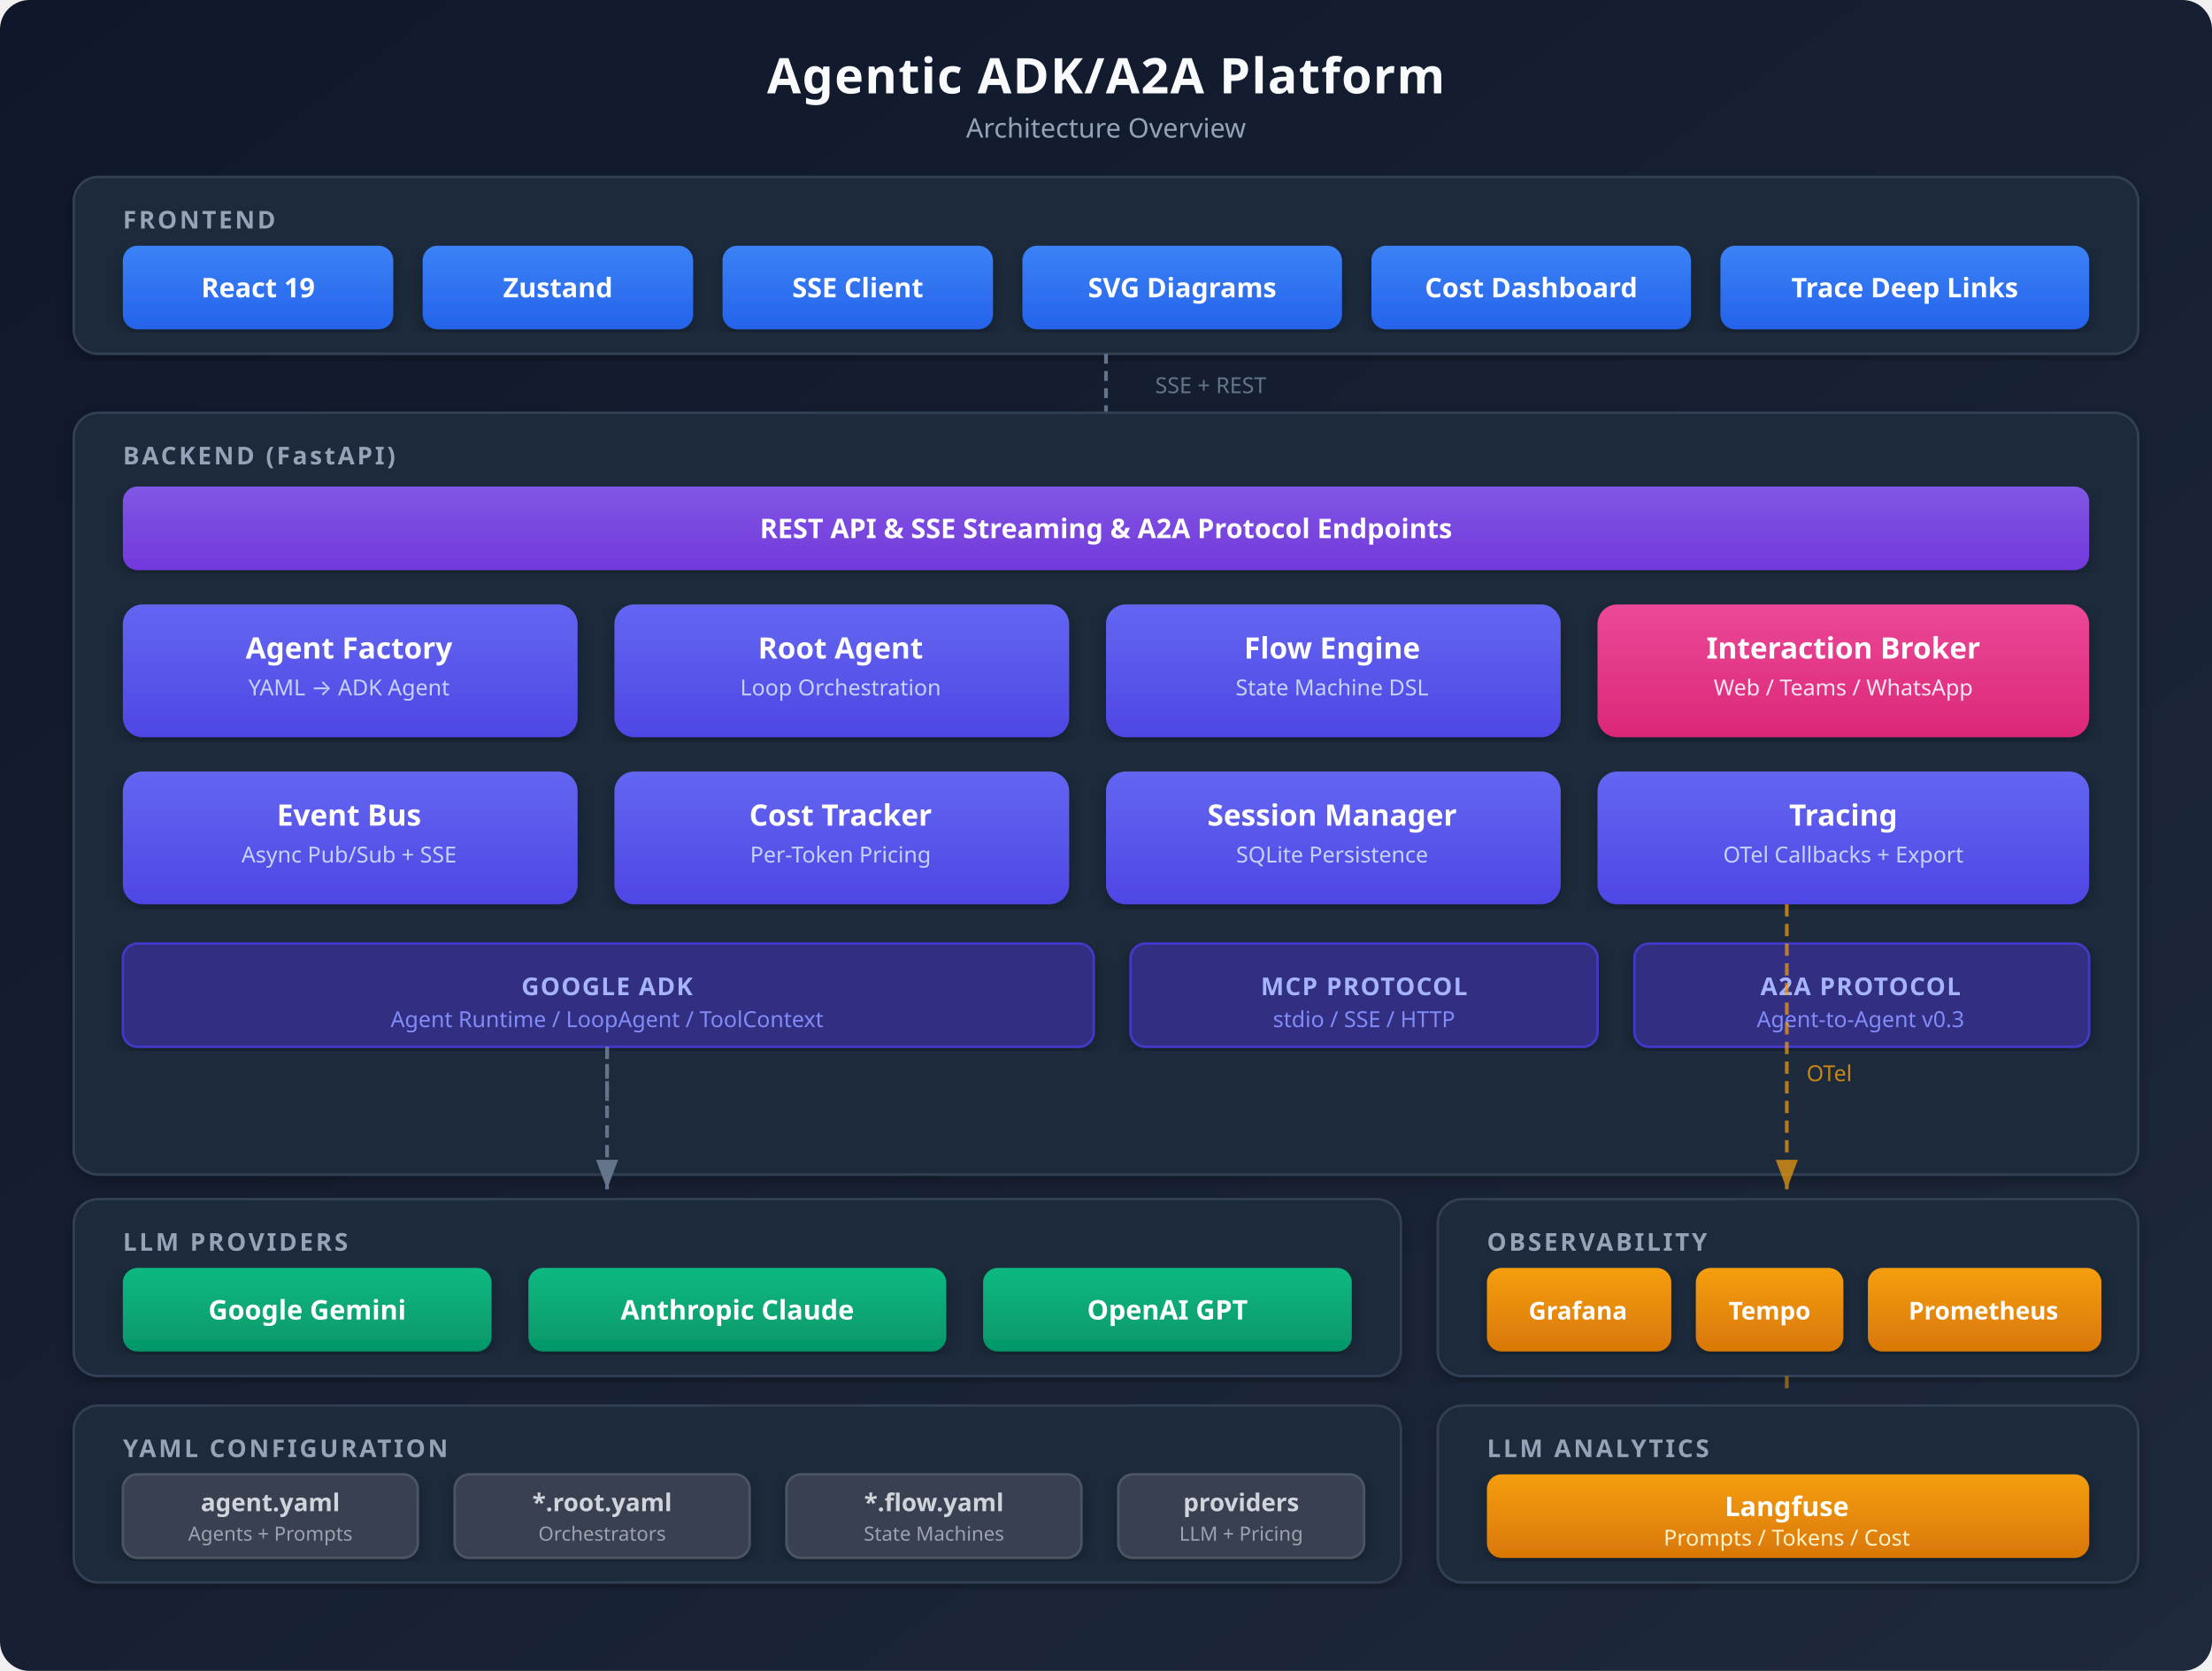
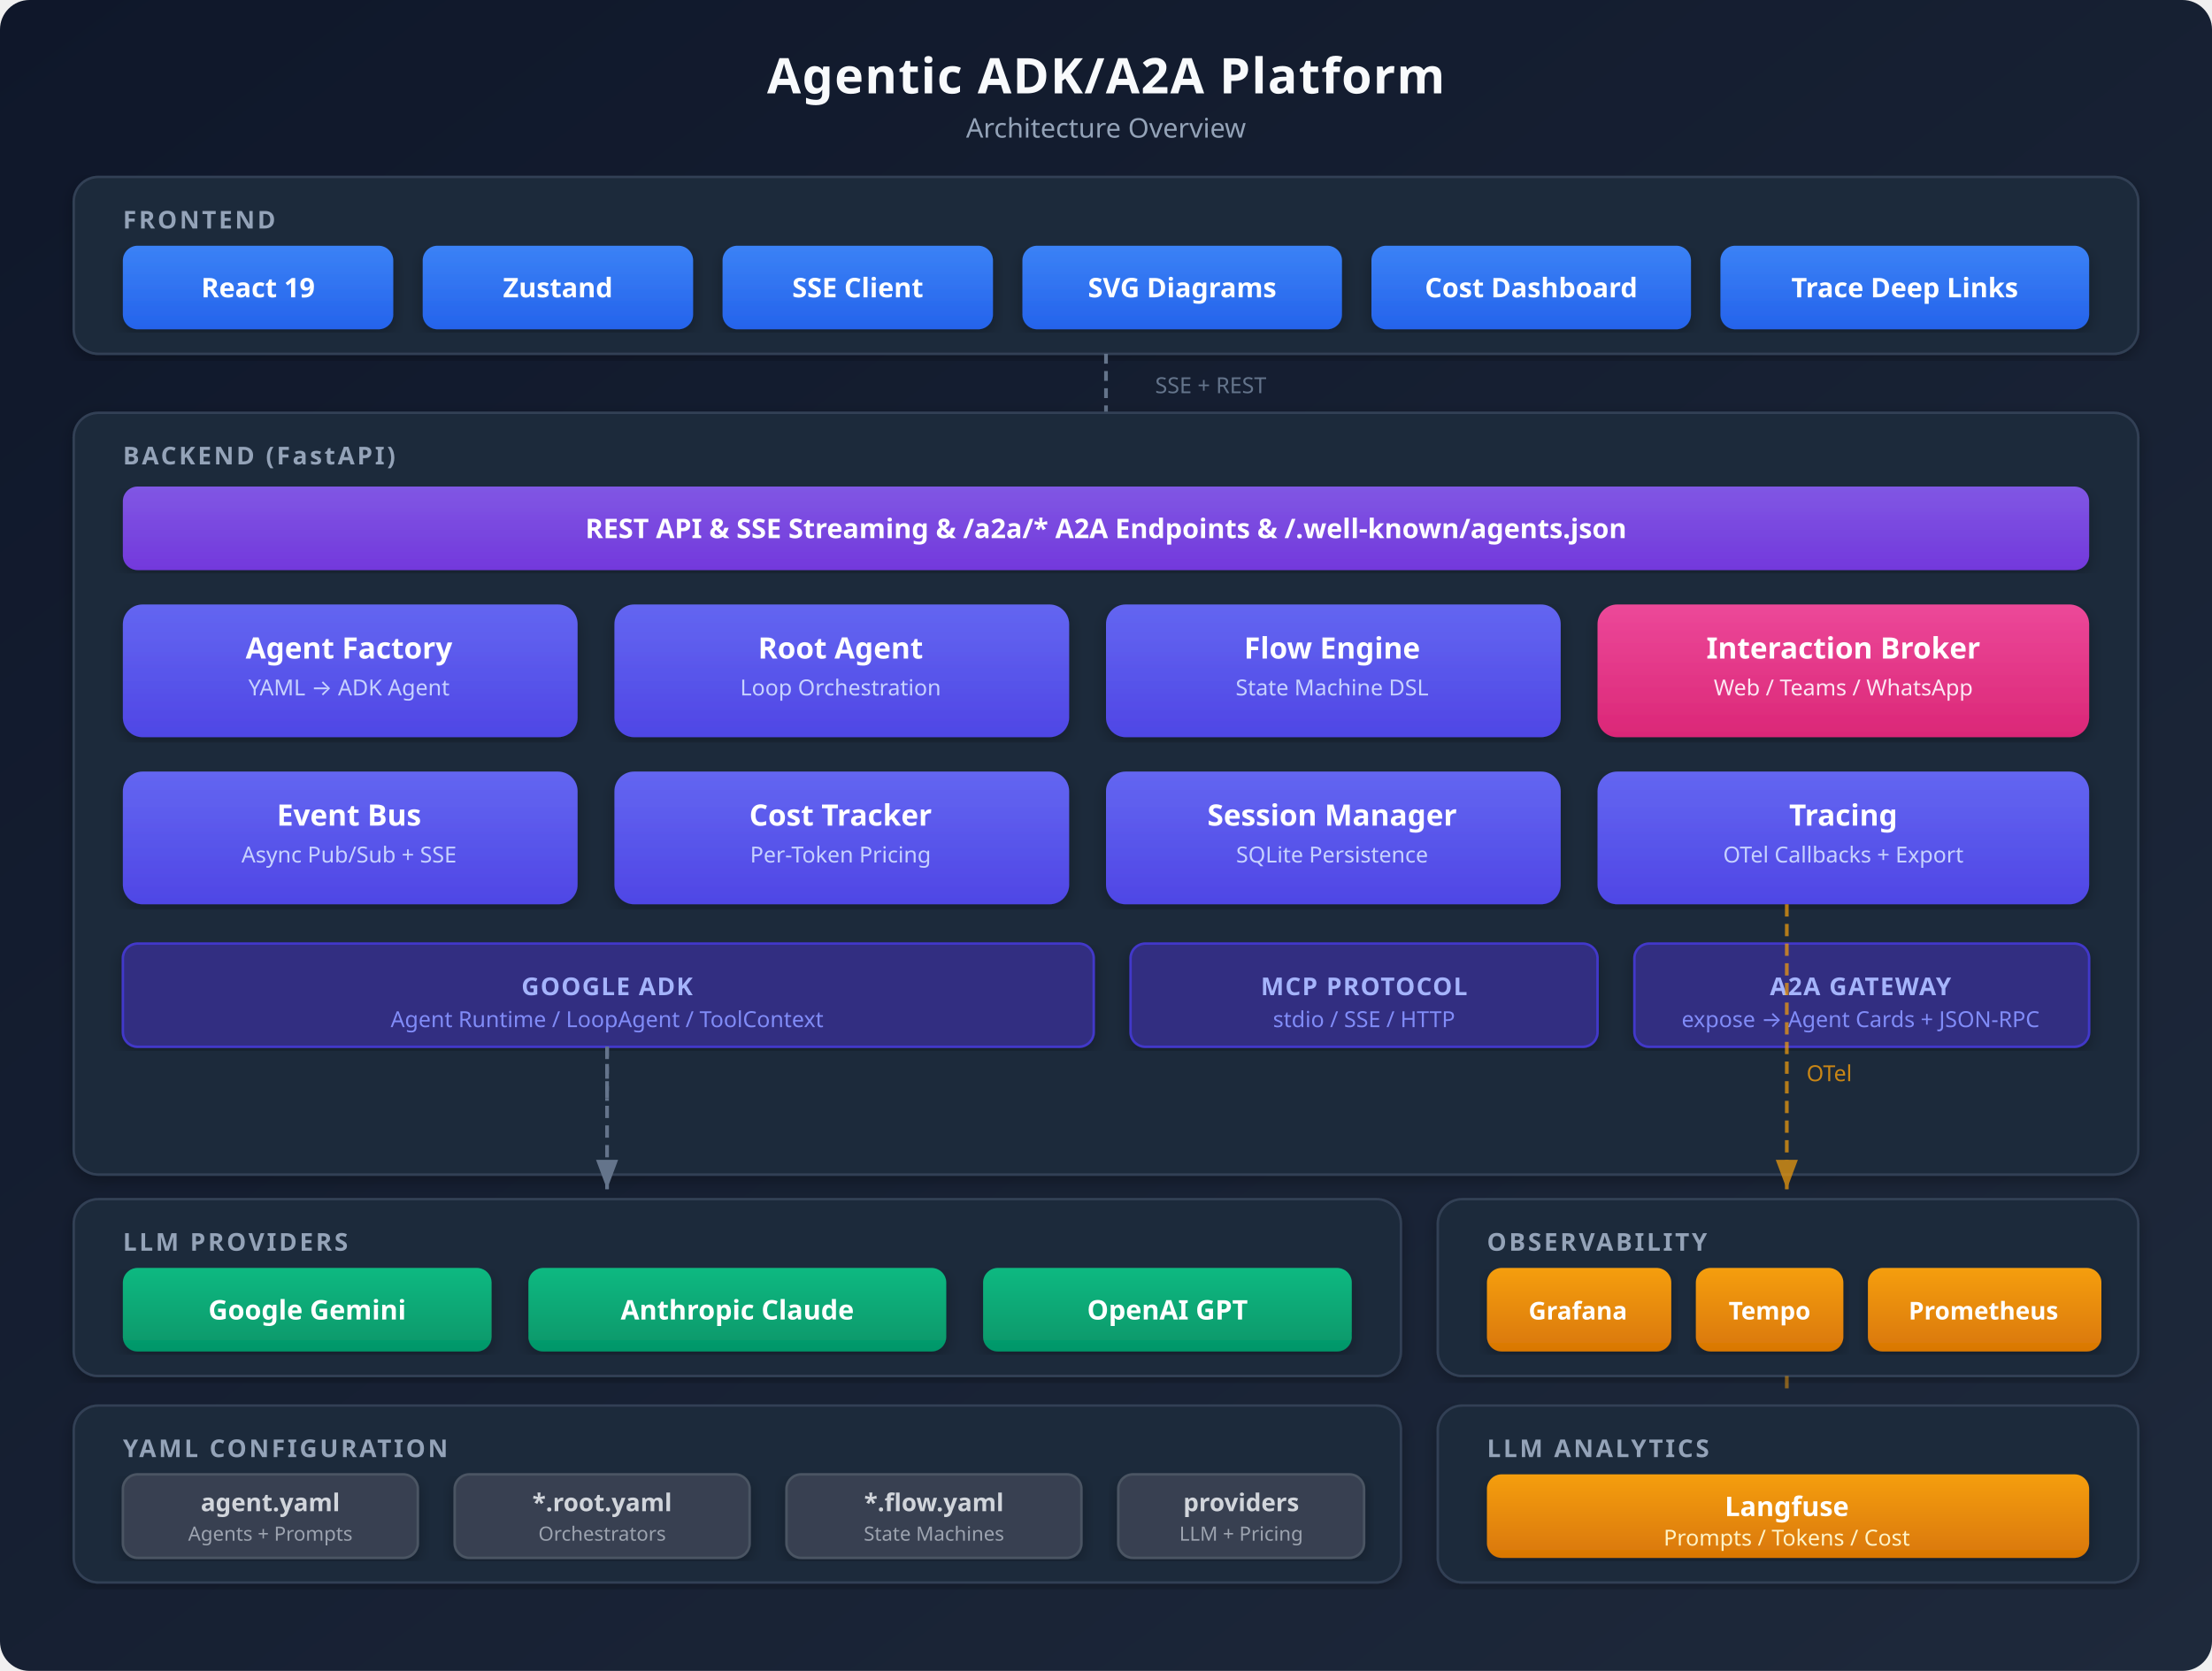
<svg xmlns="http://www.w3.org/2000/svg" viewBox="0 0 900 680" font-family="'Segoe UI', system-ui, -apple-system, sans-serif">
  <defs>
    <linearGradient id="bgGrad" x1="0%" y1="0%" x2="100%" y2="100%">
      <stop offset="0%" style="stop-color:#0f172a" />
      <stop offset="100%" style="stop-color:#1e293b" />
    </linearGradient>
    <linearGradient id="frontendGrad" x1="0%" y1="0%" x2="0%" y2="100%">
      <stop offset="0%" style="stop-color:#3b82f6" />
      <stop offset="100%" style="stop-color:#2563eb" />
    </linearGradient>
    <linearGradient id="backendGrad" x1="0%" y1="0%" x2="0%" y2="100%">
      <stop offset="0%" style="stop-color:#8b5cf6" />
      <stop offset="100%" style="stop-color:#7c3aed" />
    </linearGradient>
    <linearGradient id="coreGrad" x1="0%" y1="0%" x2="0%" y2="100%">
      <stop offset="0%" style="stop-color:#6366f1" />
      <stop offset="100%" style="stop-color:#4f46e5" />
    </linearGradient>
    <linearGradient id="infraGrad" x1="0%" y1="0%" x2="0%" y2="100%">
      <stop offset="0%" style="stop-color:#10b981" />
      <stop offset="100%" style="stop-color:#059669" />
    </linearGradient>
    <linearGradient id="obsGrad" x1="0%" y1="0%" x2="0%" y2="100%">
      <stop offset="0%" style="stop-color:#f59e0b" />
      <stop offset="100%" style="stop-color:#d97706" />
    </linearGradient>
    <linearGradient id="channelGrad" x1="0%" y1="0%" x2="0%" y2="100%">
      <stop offset="0%" style="stop-color:#ec4899" />
      <stop offset="100%" style="stop-color:#db2777" />
    </linearGradient>
    <filter id="shadow" x="-4%" y="-4%" width="108%" height="108%">
      <feDropShadow dx="0" dy="2" stdDeviation="3" flood-color="#000" flood-opacity="0.3" />
    </filter>
    <filter id="glow" x="-10%" y="-10%" width="120%" height="120%">
      <feGaussianBlur stdDeviation="2" result="blur" />
      <feMerge>
        <feMergeNode in="blur" />
        <feMergeNode in="SourceGraphic" />
      </feMerge>
    </filter>
  </defs>
  <rect width="900" height="680" rx="12" fill="url(#bgGrad)" />
  <text x="450" y="38" text-anchor="middle" fill="#f8fafc" font-size="20" font-weight="700" letter-spacing="0.5">Agentic ADK/A2A Platform</text>
  <text x="450" y="56" text-anchor="middle" fill="#94a3b8" font-size="11">Architecture Overview</text>
  <rect x="30" y="72" width="840" height="72" rx="10" fill="#1e293b" stroke="#334155" stroke-width="1" filter="url(#shadow)" />
  <text x="50" y="93" fill="#94a3b8" font-size="10" font-weight="600" letter-spacing="1">FRONTEND</text>
  <rect x="50" y="100" width="110" height="34" rx="6" fill="url(#frontendGrad)" filter="url(#shadow)" />
  <text x="105" y="121" text-anchor="middle" fill="#fff" font-size="11" font-weight="600">React 19</text>
  <rect x="172" y="100" width="110" height="34" rx="6" fill="url(#frontendGrad)" filter="url(#shadow)" />
  <text x="227" y="121" text-anchor="middle" fill="#fff" font-size="11" font-weight="600">Zustand</text>
  <rect x="294" y="100" width="110" height="34" rx="6" fill="url(#frontendGrad)" filter="url(#shadow)" />
  <text x="349" y="121" text-anchor="middle" fill="#fff" font-size="11" font-weight="600">SSE Client</text>
  <rect x="416" y="100" width="130" height="34" rx="6" fill="url(#frontendGrad)" filter="url(#shadow)" />
  <text x="481" y="121" text-anchor="middle" fill="#fff" font-size="11" font-weight="600">SVG Diagrams</text>
  <rect x="558" y="100" width="130" height="34" rx="6" fill="url(#frontendGrad)" filter="url(#shadow)" />
  <text x="623" y="121" text-anchor="middle" fill="#fff" font-size="11" font-weight="600">Cost Dashboard</text>
  <rect x="700" y="100" width="150" height="34" rx="6" fill="url(#frontendGrad)" filter="url(#shadow)" />
  <text x="775" y="121" text-anchor="middle" fill="#fff" font-size="11" font-weight="600">Trace Deep Links</text>
  <line x1="450" y1="144" x2="450" y2="168" stroke="#64748b" stroke-width="1.5" stroke-dasharray="4,3" />
  <text x="470" y="160" fill="#64748b" font-size="9">SSE + REST</text>
  <rect x="30" y="168" width="840" height="310" rx="10" fill="#1e293b" stroke="#334155" stroke-width="1" filter="url(#shadow)" />
  <text x="50" y="189" fill="#94a3b8" font-size="10" font-weight="600" letter-spacing="1">BACKEND (FastAPI)</text>
  <rect x="50" y="198" width="800" height="34" rx="6" fill="url(#backendGrad)" opacity="0.9" filter="url(#shadow)" />
-   <text x="450" y="219" text-anchor="middle" fill="#fff" font-size="11" font-weight="600">REST API &amp; SSE Streaming &amp; A2A Protocol Endpoints</text>
+   <text x="450" y="219" text-anchor="middle" fill="#fff" font-size="11" font-weight="600">REST API &amp; SSE Streaming &amp; /a2a/* A2A Endpoints &amp; /.well-known/agents.json</text>
  <rect x="50" y="246" width="185" height="54" rx="8" fill="url(#coreGrad)" filter="url(#shadow)" />
  <text x="142" y="268" text-anchor="middle" fill="#fff" font-size="12" font-weight="700">Agent Factory</text>
  <text x="142" y="283" text-anchor="middle" fill="#c7d2fe" font-size="9">YAML → ADK Agent</text>
  <rect x="250" y="246" width="185" height="54" rx="8" fill="url(#coreGrad)" filter="url(#shadow)" />
  <text x="342" y="268" text-anchor="middle" fill="#fff" font-size="12" font-weight="700">Root Agent</text>
  <text x="342" y="283" text-anchor="middle" fill="#c7d2fe" font-size="9">Loop Orchestration</text>
  <rect x="450" y="246" width="185" height="54" rx="8" fill="url(#coreGrad)" filter="url(#shadow)" />
  <text x="542" y="268" text-anchor="middle" fill="#fff" font-size="12" font-weight="700">Flow Engine</text>
  <text x="542" y="283" text-anchor="middle" fill="#c7d2fe" font-size="9">State Machine DSL</text>
  <rect x="650" y="246" width="200" height="54" rx="8" fill="url(#channelGrad)" filter="url(#shadow)" />
  <text x="750" y="268" text-anchor="middle" fill="#fff" font-size="12" font-weight="700">Interaction Broker</text>
  <text x="750" y="283" text-anchor="middle" fill="#fce7f3" font-size="9">Web / Teams / WhatsApp</text>
  <rect x="50" y="314" width="185" height="54" rx="8" fill="url(#coreGrad)" filter="url(#shadow)" />
  <text x="142" y="336" text-anchor="middle" fill="#fff" font-size="12" font-weight="700">Event Bus</text>
  <text x="142" y="351" text-anchor="middle" fill="#c7d2fe" font-size="9">Async Pub/Sub + SSE</text>
  <rect x="250" y="314" width="185" height="54" rx="8" fill="url(#coreGrad)" filter="url(#shadow)" />
  <text x="342" y="336" text-anchor="middle" fill="#fff" font-size="12" font-weight="700">Cost Tracker</text>
  <text x="342" y="351" text-anchor="middle" fill="#c7d2fe" font-size="9">Per-Token Pricing</text>
  <rect x="450" y="314" width="185" height="54" rx="8" fill="url(#coreGrad)" filter="url(#shadow)" />
  <text x="542" y="336" text-anchor="middle" fill="#fff" font-size="12" font-weight="700">Session Manager</text>
  <text x="542" y="351" text-anchor="middle" fill="#c7d2fe" font-size="9">SQLite Persistence</text>
  <rect x="650" y="314" width="200" height="54" rx="8" fill="url(#coreGrad)" filter="url(#shadow)" />
  <text x="750" y="336" text-anchor="middle" fill="#fff" font-size="12" font-weight="700">Tracing</text>
  <text x="750" y="351" text-anchor="middle" fill="#c7d2fe" font-size="9">OTel Callbacks + Export</text>
  <rect x="50" y="384" width="395" height="42" rx="6" fill="#312e81" stroke="#4338ca" stroke-width="1" filter="url(#shadow)" />
  <text x="247" y="405" text-anchor="middle" fill="#a5b4fc" font-size="10" font-weight="600" letter-spacing="0.5">GOOGLE ADK</text>
  <text x="247" y="418" text-anchor="middle" fill="#818cf8" font-size="9">Agent Runtime / LoopAgent / ToolContext</text>
  <rect x="460" y="384" width="190" height="42" rx="6" fill="#312e81" stroke="#4338ca" stroke-width="1" filter="url(#shadow)" />
  <text x="555" y="405" text-anchor="middle" fill="#a5b4fc" font-size="10" font-weight="600" letter-spacing="0.5">MCP PROTOCOL</text>
  <text x="555" y="418" text-anchor="middle" fill="#818cf8" font-size="9">stdio / SSE / HTTP</text>
  <rect x="665" y="384" width="185" height="42" rx="6" fill="#312e81" stroke="#4338ca" stroke-width="1" filter="url(#shadow)" />
-   <text x="757" y="405" text-anchor="middle" fill="#a5b4fc" font-size="10" font-weight="600" letter-spacing="0.5">A2A PROTOCOL</text>
-   <text x="757" y="418" text-anchor="middle" fill="#818cf8" font-size="9">Agent-to-Agent v0.3</text>
+   <text x="757" y="405" text-anchor="middle" fill="#a5b4fc" font-size="10" font-weight="600" letter-spacing="0.5">A2A GATEWAY</text>
+   <text x="757" y="418" text-anchor="middle" fill="#818cf8" font-size="9">expose → Agent Cards + JSON-RPC</text>
  <line x1="247" y1="426" x2="247" y2="448" stroke="#64748b" stroke-width="1.5" stroke-dasharray="4,3" />
  <rect x="30" y="488" width="540" height="72" rx="10" fill="#1e293b" stroke="#334155" stroke-width="1" filter="url(#shadow)" />
  <text x="50" y="509" fill="#94a3b8" font-size="10" font-weight="600" letter-spacing="1">LLM PROVIDERS</text>
  <rect x="50" y="516" width="150" height="34" rx="6" fill="url(#infraGrad)" filter="url(#shadow)" />
  <text x="125" y="537" text-anchor="middle" fill="#fff" font-size="11" font-weight="600">Google Gemini</text>
  <rect x="215" y="516" width="170" height="34" rx="6" fill="url(#infraGrad)" filter="url(#shadow)" />
  <text x="300" y="537" text-anchor="middle" fill="#fff" font-size="11" font-weight="600">Anthropic Claude</text>
  <rect x="400" y="516" width="150" height="34" rx="6" fill="url(#infraGrad)" filter="url(#shadow)" />
  <text x="475" y="537" text-anchor="middle" fill="#fff" font-size="11" font-weight="600">OpenAI GPT</text>
  <rect x="585" y="488" width="285" height="72" rx="10" fill="#1e293b" stroke="#334155" stroke-width="1" filter="url(#shadow)" />
  <text x="605" y="509" fill="#94a3b8" font-size="10" font-weight="600" letter-spacing="1">OBSERVABILITY</text>
  <rect x="605" y="516" width="75" height="34" rx="6" fill="url(#obsGrad)" filter="url(#shadow)" />
  <text x="642" y="537" text-anchor="middle" fill="#fff" font-size="10" font-weight="600">Grafana</text>
  <rect x="690" y="516" width="60" height="34" rx="6" fill="url(#obsGrad)" filter="url(#shadow)" />
  <text x="720" y="537" text-anchor="middle" fill="#fff" font-size="10" font-weight="600">Tempo</text>
  <rect x="760" y="516" width="95" height="34" rx="6" fill="url(#obsGrad)" filter="url(#shadow)" />
  <text x="807" y="537" text-anchor="middle" fill="#fff" font-size="10" font-weight="600">Prometheus</text>
  <rect x="30" y="572" width="540" height="72" rx="10" fill="#1e293b" stroke="#334155" stroke-width="1" filter="url(#shadow)" />
  <text x="50" y="593" fill="#94a3b8" font-size="10" font-weight="600" letter-spacing="1">YAML CONFIGURATION</text>
  <rect x="50" y="600" width="120" height="34" rx="6" fill="#374151" stroke="#4b5563" stroke-width="1" filter="url(#shadow)" />
  <text x="110" y="615" text-anchor="middle" fill="#d1d5db" font-size="10" font-weight="600">agent.yaml</text>
  <text x="110" y="627" text-anchor="middle" fill="#9ca3af" font-size="8">Agents + Prompts</text>
  <rect x="185" y="600" width="120" height="34" rx="6" fill="#374151" stroke="#4b5563" stroke-width="1" filter="url(#shadow)" />
  <text x="245" y="615" text-anchor="middle" fill="#d1d5db" font-size="10" font-weight="600">*.root.yaml</text>
  <text x="245" y="627" text-anchor="middle" fill="#9ca3af" font-size="8">Orchestrators</text>
  <rect x="320" y="600" width="120" height="34" rx="6" fill="#374151" stroke="#4b5563" stroke-width="1" filter="url(#shadow)" />
  <text x="380" y="615" text-anchor="middle" fill="#d1d5db" font-size="10" font-weight="600">*.flow.yaml</text>
  <text x="380" y="627" text-anchor="middle" fill="#9ca3af" font-size="8">State Machines</text>
  <rect x="455" y="600" width="100" height="34" rx="6" fill="#374151" stroke="#4b5563" stroke-width="1" filter="url(#shadow)" />
  <text x="505" y="615" text-anchor="middle" fill="#d1d5db" font-size="10" font-weight="600">providers</text>
  <text x="505" y="627" text-anchor="middle" fill="#9ca3af" font-size="8">LLM + Pricing</text>
  <rect x="585" y="572" width="285" height="72" rx="10" fill="#1e293b" stroke="#334155" stroke-width="1" filter="url(#shadow)" />
  <text x="605" y="593" fill="#94a3b8" font-size="10" font-weight="600" letter-spacing="1">LLM ANALYTICS</text>
  <rect x="605" y="600" width="245" height="34" rx="6" fill="url(#obsGrad)" filter="url(#shadow)" />
  <text x="727" y="617" text-anchor="middle" fill="#fff" font-size="11" font-weight="600">Langfuse</text>
  <text x="727" y="629" text-anchor="middle" fill="#fef3c7" font-size="9">Prompts / Tokens / Cost</text>
  <line x1="247" y1="426" x2="247" y2="484" stroke="#64748b" stroke-width="1.5" stroke-dasharray="5,3" marker-end="url(#arrowGray)" />
  <line x1="727" y1="368" x2="727" y2="484" stroke="#f59e0b" stroke-width="1.5" stroke-dasharray="5,3" opacity="0.7" marker-end="url(#arrowOrange)" />
  <text x="735" y="440" fill="#f59e0b" font-size="9" opacity="0.8">OTel</text>
  <line x1="727" y1="560" x2="727" y2="568" stroke="#f59e0b" stroke-width="1.5" stroke-dasharray="5,3" opacity="0.5" />
  <defs>
    <marker id="arrowGray" markerWidth="8" markerHeight="6" refX="8" refY="3" orient="auto">
      <polygon points="0 0, 8 3, 0 6" fill="#64748b" />
    </marker>
    <marker id="arrowOrange" markerWidth="8" markerHeight="6" refX="8" refY="3" orient="auto">
      <polygon points="0 0, 8 3, 0 6" fill="#f59e0b" />
    </marker>
  </defs>
</svg>
